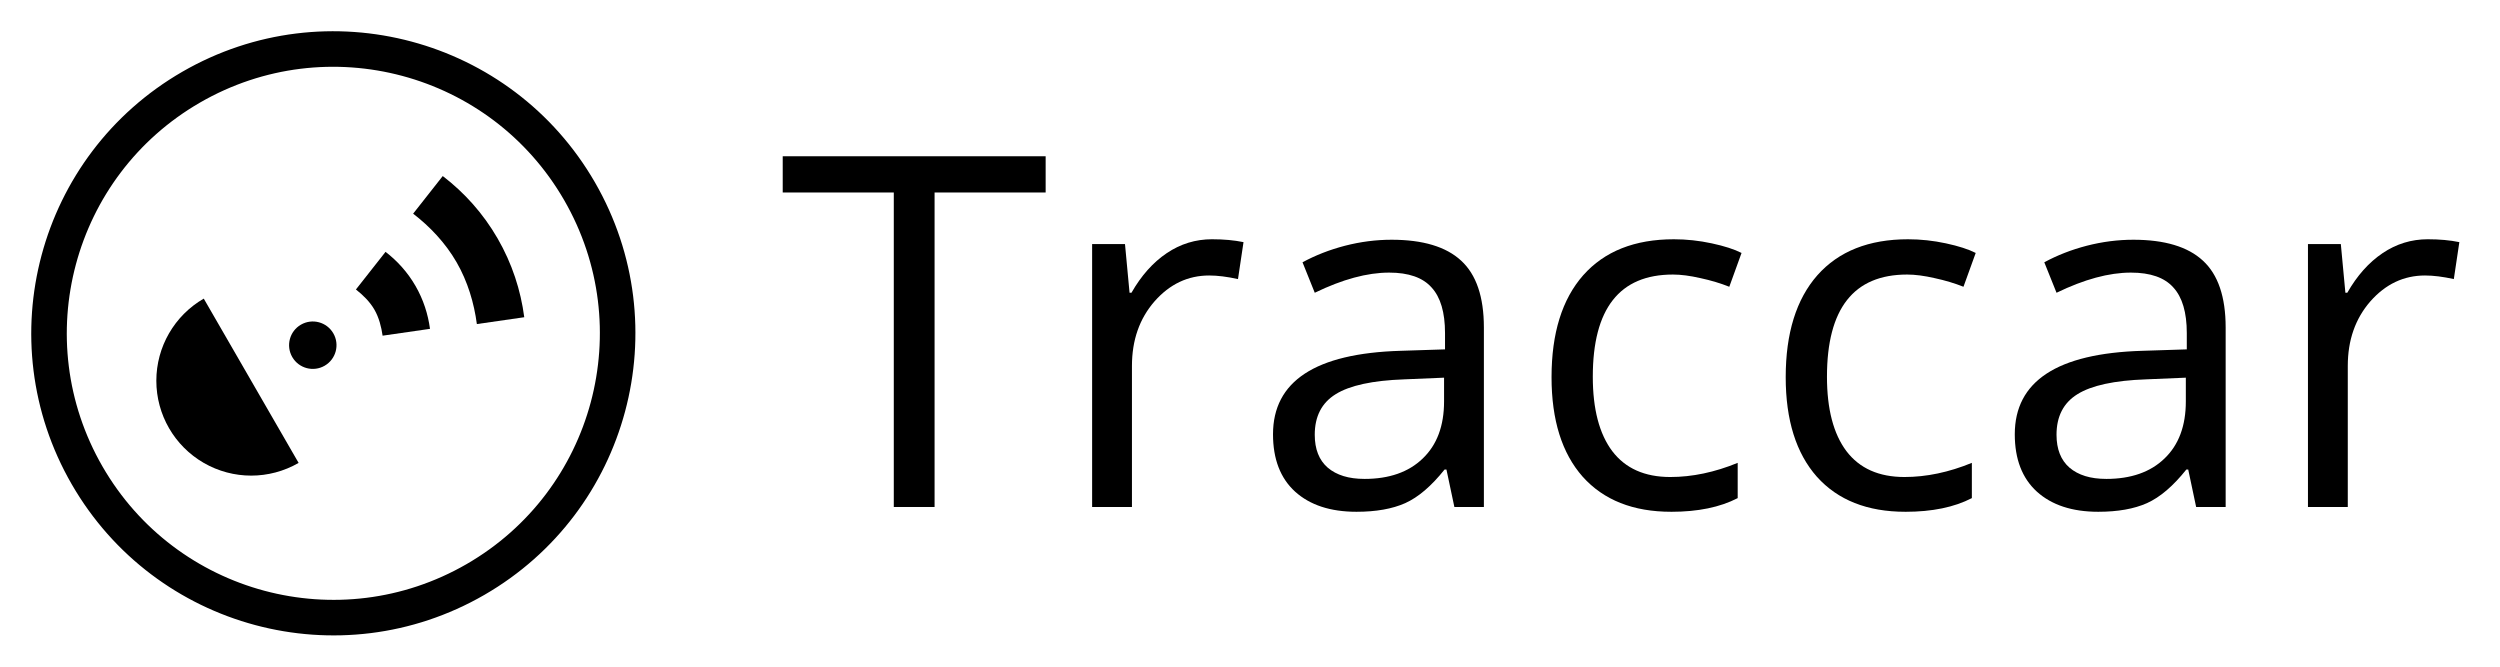
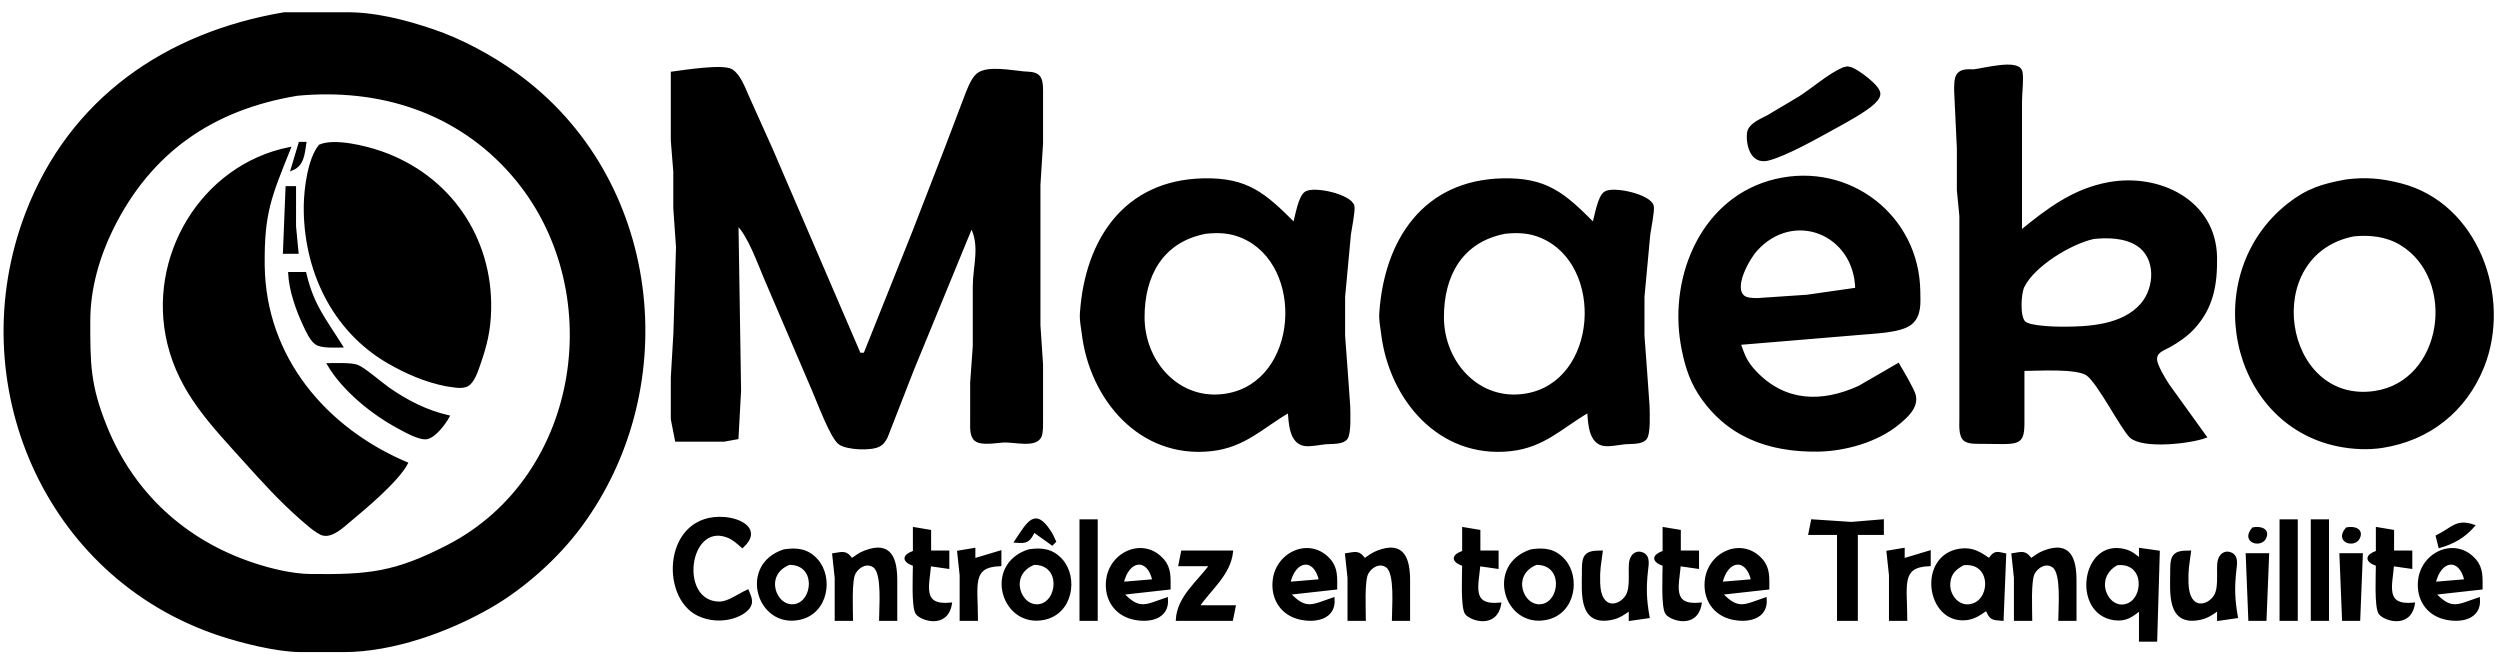
- <svg xmlns="http://www.w3.org/2000/svg" width="240" height="64" viewBox="0 0 240 64">
-   <g id="img">
-     <rect id="rect3778" height="64" width="240" y="0" x="0" fill="none" />
-     <g id="g4194">
-       <g id="g4145" fill="currentColor">
-         <circle id="path2993" stroke-width="1.326" transform="rotate(-30)" cy="43.713" cx="9.436" r="2.276" />
-         <path id="path3004" stroke-width="1.01" d="m37.012 24.177-2.843 3.613c0.663 0.522 1.325 1.158 1.773 1.933 0.448 0.776 0.667 1.667 0.788 2.502l4.55-0.656c-0.193-1.42-0.633-2.804-1.394-4.123s-1.74-2.391-2.874-3.27z" />
-         <path id="path3014" stroke-width="1.01" d="m42.504 16.9-2.843 3.613c1.607 1.236 3.091 2.793 4.168 4.658s1.683 3.929 1.95 5.939l4.55-0.656c-0.34-2.595-1.167-5.151-2.557-7.559-1.39-2.408-3.19-4.402-5.268-5.994z" />
-         <path id="path3036" stroke-width="3.62" d="m28.667 44.439a9.106 9.106 0 0 1 -9.106 0 9.106 9.106 0 0 1 -4.553 -7.886 9.106 9.106 0 0 1 4.553 -7.886l4.553 7.886z" />
-         <path id="path3038-8" stroke-width="1.01" d="m17.502 6.889c-13.868 8.007-18.619 25.74-10.612 39.608 8.006 13.868 25.739 18.619 39.608 10.613 13.868-8.007 18.619-25.74 10.613-39.609-8.007-13.868-25.74-18.62-39.609-10.612zm1.706 2.954c12.237-7.065 27.884-2.872 34.948 9.364 7.065 12.237 2.873 27.884-9.364 34.948-12.237 7.065-27.884 2.873-34.948-9.364-7.065-12.237-2.873-27.884 9.364-34.948z" />
-       </g>
-     </g>
-     <g id="logotext" aria-label="Traccar" fill="currentColor">
-       <path id="path4172" d="m89.719 48.671h-3.915v-30.192h-10.663v-3.478h25.241v3.478h-10.663v30.192z" />
-       <path id="path4174" d="m116.36 22.969q1.681 0 3.017 0.276l-0.53 3.547q-1.566-0.345-2.764-0.345-3.063 0-5.251 2.487-2.165 2.487-2.165 6.195v13.541h-3.823v-25.241h3.155l0.438 4.675h0.184q1.405-2.464 3.385-3.8t4.353-1.336z" />
-       <path id="path4176" d="m139.62 48.671-0.76-3.593h-0.184q-1.888 2.372-3.777 3.224-1.865 0.829-4.675 0.829-3.754 0-5.896-1.935-2.119-1.935-2.119-5.504 0-7.646 12.229-8.014l4.284-0.138v-1.566q0-2.971-1.29-4.376-1.267-1.428-4.076-1.428-3.155 0-7.139 1.935l-1.175-2.925q1.865-1.013 4.076-1.589 2.234-0.576 4.468-0.576 4.514 0 6.679 2.004 2.188 2.004 2.188 6.425v17.226h-2.833zm-8.636-2.695q3.57 0 5.596-1.958 2.05-1.958 2.05-5.481v-2.28l-3.823 0.161q-4.56 0.161-6.587 1.428-2.004 1.244-2.004 3.892 0 2.073 1.244 3.155 1.267 1.082 3.524 1.082z" />
-       <path id="path4178" d="m160.44 49.131q-5.481 0-8.498-3.362-2.994-3.385-2.994-9.557 0-6.333 3.04-9.788 3.063-3.454 8.705-3.454 1.819 0 3.639 0.392t2.856 0.921l-1.175 3.247q-1.267-0.507-2.764-0.829-1.497-0.345-2.648-0.345-7.692 0-7.692 9.811 0 4.652 1.865 7.139 1.888 2.487 5.573 2.487 3.155 0 6.471-1.359v3.385q-2.533 1.313-6.379 1.313z" />
-       <path id="path4180" d="m182.92 49.131q-5.481 0-8.498-3.362-2.994-3.385-2.994-9.557 0-6.333 3.04-9.788 3.063-3.454 8.705-3.454 1.819 0 3.639 0.392t2.856 0.921l-1.175 3.247q-1.267-0.507-2.764-0.829-1.497-0.345-2.648-0.345-7.692 0-7.692 9.811 0 4.652 1.865 7.139 1.888 2.487 5.573 2.487 3.155 0 6.471-1.359v3.385q-2.533 1.313-6.379 1.313z" />
-       <path id="path4182" d="m210.83 48.671-0.76-3.593h-0.184q-1.888 2.372-3.777 3.224-1.865 0.829-4.675 0.829-3.754 0-5.896-1.935-2.119-1.935-2.119-5.504 0-7.646 12.229-8.014l4.284-0.138v-1.566q0-2.971-1.29-4.376-1.267-1.428-4.076-1.428-3.155 0-7.139 1.935l-1.175-2.925q1.865-1.013 4.076-1.589 2.234-0.576 4.468-0.576 4.514 0 6.679 2.004 2.188 2.004 2.188 6.425v17.226h-2.833zm-8.636-2.695q3.57 0 5.596-1.958 2.05-1.958 2.05-5.481v-2.28l-3.823 0.161q-4.56 0.161-6.587 1.428-2.004 1.244-2.004 3.892 0 2.073 1.244 3.155 1.267 1.082 3.523 1.082z" />
-       <path id="path4184" d="m233.08 22.969q1.681 0 3.017 0.276l-0.53 3.547q-1.566-0.345-2.764-0.345-3.063 0-5.251 2.487-2.165 2.487-2.165 6.195v13.541h-3.823v-25.241h3.155l0.438 4.675h0.184q1.405-2.464 3.385-3.8t4.353-1.336z" />
-     </g>
-   </g>
+ <svg xmlns="http://www.w3.org/2000/svg" width="3.2in" height="0.853in" viewBox="0 0 960 256">
+   <path id="Sélection" fill="currentColor" stroke="currentColor" stroke-width="1" d="M 109.00,5.21            C 109.00,5.21 132.00,5.21 132.00,5.21              143.55,5.02 155.10,8.00 166.00,11.67              176.98,15.36 188.60,21.67 198.00,28.43              253.31,68.22 262.63,148.09 222.84,202.00              213.94,214.07 201.02,225.64 188.00,233.13              171.96,242.35 150.67,249.97 132.00,250.00              132.00,250.00 115.00,250.00 115.00,250.00              105.94,249.89 92.66,246.56 84.00,243.67              16.99,221.33 -14.69,146.73 10.06,82.00              26.86,38.08 63.76,12.83 109.00,5.21 Z            M 708.00,26.32            C 709.32,26.22 708.86,25.70 711.00,26.32              713.53,27.32 721.71,33.15 721.66,36.00              721.64,37.37 720.65,38.43 719.76,39.33              716.61,42.50 708.15,47.02 704.00,49.30              697.79,52.72 685.60,59.60 679.02,61.20              671.32,63.07 670.80,52.40 671.64,50.21              672.68,47.48 676.58,46.01 679.00,44.69              679.00,44.69 691.00,37.56 691.00,37.56              696.38,34.14 702.49,28.69 708.00,26.32 Z            M 777.00,142.00            C 777.00,142.00 777.00,163.00 777.00,163.00              776.84,171.15 774.86,170.09 761.00,170.00              759.18,169.99 756.08,170.15 754.60,168.98              752.62,167.41 753.00,163.30 753.00,161.00              753.00,161.00 753.00,83.00 753.00,83.00              753.00,83.00 752.04,73.00 752.04,73.00              752.04,73.00 752.04,57.00 752.04,57.00              752.04,57.00 751.00,35.00 751.00,35.00              751.01,33.18 750.85,30.08 752.02,28.60              753.39,26.86 756.03,27.09 758.00,27.13              761.84,26.73 774.41,23.26 776.07,27.13              776.94,28.90 776.01,36.46 776.07,39.00              776.07,39.00 776.07,89.00 776.07,89.00              786.41,80.55 796.39,72.91 810.00,70.46              829.38,66.97 850.74,77.34 851.00,99.00              851.12,109.19 849.69,117.95 842.53,125.83              839.92,128.71 836.40,131.16 833.00,133.02              830.79,134.24 827.83,135.04 827.95,138.11              828.04,140.49 831.37,145.94 832.75,148.00              832.75,148.00 847.00,167.79 847.00,167.79              840.97,169.99 823.24,171.99 818.38,167.79              814.83,164.35 806.07,146.99 801.68,143.85              797.63,140.96 782.51,142.00 777.00,142.00 Z            M 258.00,28.00            C 262.50,27.41 277.41,25.03 280.79,27.02              283.71,28.74 285.69,33.95 287.00,37.00              287.00,37.00 296.00,57.00 296.00,57.00              296.00,57.00 330.00,136.00 330.00,136.00              330.00,136.00 332.00,136.00 332.00,136.00              332.00,136.00 350.80,89.00 350.80,89.00              350.80,89.00 363.20,57.00 363.20,57.00              363.20,57.00 370.42,38.00 370.42,38.00              371.47,35.25 373.13,30.44 375.39,28.60              379.08,25.59 388.48,27.52 393.00,27.92              394.96,28.09 397.62,27.88 398.98,29.60              400.23,31.19 400.00,35.01 400.00,37.00              400.00,37.00 400.00,55.00 400.00,55.00              400.00,55.00 399.00,71.00 399.00,71.00              399.00,71.00 399.00,99.00 399.00,99.00              399.00,99.00 399.00,125.00 399.00,125.00              399.00,125.00 400.00,140.00 400.00,140.00              400.00,140.00 400.00,161.00 400.00,161.00              400.00,162.71 400.13,166.21 399.40,167.69              397.45,171.66 389.56,169.22 385.00,169.51              382.31,169.68 376.84,170.75 374.60,168.98              372.74,167.51 373.02,164.13 373.00,162.00              373.00,162.00 373.00,147.00 373.00,147.00              373.00,147.00 374.00,133.00 374.00,133.00              374.00,133.00 374.00,110.00 374.00,110.00              374.04,102.02 376.89,94.39 373.00,87.00              373.00,87.00 350.40,142.00 350.40,142.00              350.40,142.00 340.29,167.94 340.29,167.94              339.59,169.21 339.00,170.19 337.73,170.98              334.78,172.81 325.04,172.38 322.27,170.26              319.19,167.90 314.12,154.27 312.28,150.00              312.28,150.00 293.85,107.00 293.85,107.00              291.28,101.01 287.51,90.24 283.00,86.00              283.00,86.00 284.00,150.00 284.00,150.00              284.00,150.00 283.01,168.25 283.01,168.25              283.01,168.25 278.00,169.16 278.00,169.16              278.00,169.16 266.00,169.16 266.00,169.16              266.00,169.16 259.60,169.16 259.60,169.16              259.60,169.16 258.00,161.00 258.00,161.00              258.00,161.00 258.00,145.00 258.00,145.00              258.00,145.00 259.00,128.00 259.00,128.00              259.00,128.00 260.00,95.00 260.00,95.00              260.00,95.00 258.96,80.00 258.96,80.00              258.96,80.00 258.96,66.00 258.96,66.00              258.96,66.00 258.00,54.00 258.00,54.00              258.00,54.00 258.00,28.00 258.00,28.00 Z            M 114.00,36.29            C 81.50,41.66 57.45,58.10 42.76,88.00              37.48,98.74 34.02,111.00 34.00,123.00              33.97,139.68 33.96,147.97 40.45,164.00              50.86,189.71 70.79,207.94 97.00,216.67              103.69,218.90 111.94,220.91 119.00,221.00              141.40,221.26 151.57,220.31 172.00,209.74              223.98,182.85 234.24,110.16 196.71,67.00              175.52,42.63 145.49,33.30 114.00,36.29 Z            M 115.00,55.00            C 115.00,55.00 117.00,55.00 117.00,55.00              116.37,59.08 116.16,63.32 112.00,65.00              112.00,65.00 115.00,55.00 115.00,55.00 Z            M 122.70,55.99            C 128.43,53.55 140.19,56.49 146.00,58.50              172.25,67.57 188.62,91.24 187.99,119.00              187.80,126.99 186.42,132.55 183.83,140.00              183.01,142.35 181.64,146.62 179.45,147.85              177.46,149.19 173.24,148.16 171.00,147.85              163.20,146.28 155.84,143.09 149.00,139.13              127.48,126.67 116.72,103.21 117.00,79.00              117.08,72.54 118.55,60.97 122.70,55.99 Z            M 156.00,178.00            C 152.38,184.73 140.22,194.92 134.00,200.08              131.49,202.16 127.54,206.04 124.00,205.26              121.64,204.74 116.96,200.44 115.00,198.72              107.41,192.04 100.58,184.50 93.83,177.00              81.29,163.06 69.18,150.79 64.60,132.00              56.54,98.96 77.25,63.81 111.00,57.00              103.64,75.40 100.77,81.59 101.00,102.00              101.42,137.22 124.61,164.69 156.00,178.00 Z            M 729.00,140.00            C 730.41,142.44 734.81,149.73 735.30,152.00              736.27,156.53 732.14,160.07 729.00,162.67              720.86,169.43 708.47,172.87 698.00,173.00              679.27,173.21 663.11,167.39 652.55,151.00              648.89,145.32 647.03,138.60 645.92,132.00              641.49,105.70 654.13,75.79 682.00,69.24              710.14,62.61 736.67,83.09 737.00,112.00              737.05,116.37 737.56,121.24 733.77,124.30              729.86,127.47 719.15,127.65 714.00,128.17              714.00,128.17 679.00,131.09 679.00,131.09              679.00,131.09 668.00,132.00 668.00,132.00              669.66,136.74 670.52,139.18 674.10,142.96              685.44,154.93 699.74,155.17 714.00,148.69              714.00,148.69 729.00,140.00 729.00,140.00 Z            M 495.00,158.00            C 484.70,163.92 478.01,171.43 465.00,172.83              437.76,175.75 418.86,153.17 415.85,128.00              415.48,124.95 414.96,123.17 415.18,120.00              417.15,92.30 431.92,69.70 462.00,69.01              478.94,68.63 485.59,74.59 497.00,86.00              497.86,83.02 499.00,75.62 501.43,74.04              504.62,71.96 518.75,75.12 519.62,79.22              519.98,80.94 518.59,87.81 518.27,90.00              518.27,90.00 516.04,114.00 516.04,114.00              516.04,114.00 516.04,129.00 516.04,129.00              516.04,129.00 517.00,142.00 517.00,142.00              517.00,142.00 518.00,156.00 518.00,156.00              518.03,158.62 518.45,166.54 516.98,168.40              515.41,170.38 511.34,169.94 509.00,170.17              506.63,170.40 503.35,171.16 501.05,170.84              495.52,170.06 495.36,162.41 495.00,158.00 Z            M 610.00,158.00            C 599.70,163.92 593.01,171.43 580.00,172.83              552.76,175.75 533.86,153.17 530.85,128.00              530.48,124.95 529.96,123.17 530.18,120.00              532.15,92.30 546.92,69.70 577.00,69.01              593.94,68.63 600.59,74.59 612.00,86.00              612.86,83.02 614.00,75.62 616.43,74.04              619.62,71.96 633.75,75.12 634.62,79.22              634.98,80.94 633.59,87.81 633.27,90.00              633.27,90.00 631.04,114.00 631.04,114.00              631.04,114.00 631.04,129.00 631.04,129.00              631.04,129.00 632.00,142.00 632.00,142.00              632.00,142.00 633.00,156.00 633.00,156.00              633.03,158.62 633.45,166.54 631.98,168.40              630.41,170.38 626.34,169.94 624.00,170.17              621.63,170.40 618.35,171.16 616.05,170.84              610.52,170.06 610.36,162.41 610.00,158.00 Z            M 901.00,69.44            C 908.66,68.46 914.54,69.00 922.00,70.90              951.43,78.39 964.32,114.33 953.55,141.00              946.74,157.86 932.79,168.78 915.00,171.56              909.45,172.43 903.48,172.11 898.00,171.00              856.29,162.49 844.81,105.39 879.00,78.52              886.26,72.81 892.14,71.07 901.00,69.44 Z            M 110.00,72.00            C 110.00,72.00 113.04,72.00 113.04,72.00              113.04,72.00 113.04,87.00 113.04,87.00              113.04,87.00 114.00,97.00 114.00,97.00              114.00,97.00 109.00,97.00 109.00,97.00              109.00,97.00 110.00,72.00 110.00,72.00 Z            M 713.00,111.00            C 712.51,89.53 688.77,80.00 674.33,96.09              671.53,99.21 665.07,110.38 669.60,113.98              670.93,115.03 673.38,114.97 675.00,115.00              675.00,115.00 694.00,113.72 694.00,113.72              694.00,113.72 713.00,111.00 713.00,111.00 Z            M 463.00,89.30            C 446.09,92.51 438.93,105.90 439.00,122.00              439.08,139.36 452.81,154.71 471.00,151.68              499.24,146.97 501.95,101.54 477.00,90.95              472.28,88.95 468.01,88.80 463.00,89.30 Z            M 578.00,89.30            C 561.09,92.51 553.93,105.90 554.00,122.00              554.08,139.36 567.81,154.71 586.00,151.68              614.24,146.97 616.95,101.54 592.00,90.95              587.28,88.95 583.01,88.80 578.00,89.30 Z            M 904.00,90.30            C 867.19,97.50 876.32,155.84 912.00,150.70              938.86,146.83 944.38,106.99 922.00,93.61              916.57,90.37 910.16,89.69 904.00,90.30 Z            M 804.00,91.32            C 795.08,93.32 781.11,101.83 777.02,110.00              775.71,112.62 775.13,121.99 777.60,123.98              779.76,125.73 789.03,126.00 792.00,126.00              802.17,126.02 815.40,125.32 822.61,116.90              828.07,110.51 828.60,98.95 820.96,94.00              816.14,90.89 809.51,90.72 804.00,91.32 Z            M 111.00,105.00            C 111.00,105.00 117.00,105.00 117.00,105.00              119.79,117.21 124.66,122.87 131.00,133.00              128.40,133.00 123.54,133.35 121.39,131.98              119.36,130.69 117.80,127.15 116.78,125.00              113.99,119.08 111.32,111.54 111.00,105.00 Z            M 126.00,140.00            C 128.74,140.00 134.66,139.75 137.00,140.60              139.59,141.54 146.00,147.18 149.00,149.28              155.99,154.17 163.65,158.09 172.00,160.00              170.56,162.63 166.95,167.49 163.91,168.19              161.15,168.83 155.52,165.56 153.00,164.22              143.08,158.95 131.68,149.73 126.00,140.00 Z            M 287.00,227.00            C 287.59,228.50 288.49,230.13 288.13,231.82              287.23,236.11 276.92,240.41 268.01,236.08              253.61,229.09 255.34,197.44 278.00,199.10              284.49,199.57 292.01,203.52 285.00,210.00              283.08,208.35 281.47,206.77 279.00,205.91              263.88,200.59 260.04,231.29 276.00,231.60              279.63,231.67 283.56,228.52 287.00,227.00 Z            M 390.00,208.00            C 395.10,200.30 397.45,195.83 402.91,204.02              403.86,205.43 404.32,206.48 405.00,208.00              405.00,208.00 404.00,209.00 404.00,209.00              404.00,209.00 397.00,204.00 397.00,204.00              394.99,207.87 394.38,208.36 390.00,208.00 Z            M 415.00,200.00            C 415.00,200.00 421.00,200.00 421.00,200.00              421.00,200.00 421.00,238.00 421.00,238.00              421.00,238.00 415.00,238.00 415.00,238.00              415.00,238.00 415.00,200.00 415.00,200.00 Z            M 696.00,200.00            C 696.00,200.00 711.00,200.99 711.00,200.99              711.00,200.99 723.00,200.00 723.00,200.00              723.00,200.00 723.00,205.00 723.00,205.00              723.00,205.00 713.00,205.00 713.00,205.00              713.00,205.00 713.00,238.00 713.00,238.00              713.00,238.00 706.00,238.00 706.00,238.00              706.00,238.00 706.00,205.00 706.00,205.00              706.00,205.00 695.00,205.00 695.00,205.00              695.00,205.00 696.00,200.00 696.00,200.00 Z            M 876.00,200.00            C 876.00,200.00 882.00,200.00 882.00,200.00              882.00,200.00 882.00,238.00 882.00,238.00              882.00,238.00 876.00,238.00 876.00,238.00              876.00,238.00 876.00,200.00 876.00,200.00 Z            M 888.00,200.00            C 888.00,200.00 894.00,200.00 894.00,200.00              894.00,200.00 894.00,238.00 894.00,238.00              894.00,238.00 888.00,238.00 888.00,238.00              888.00,238.00 888.00,200.00 888.00,200.00 Z            M 936.00,206.00            C 942.06,203.03 943.43,199.74 950.00,202.00              946.38,206.14 942.25,208.47 937.00,210.00              937.00,210.00 936.00,206.00 936.00,206.00 Z            M 865.33,203.08            C 867.81,202.52 871.51,203.33 869.83,206.70              868.19,209.99 861.05,208.04 865.33,203.08 Z            M 901.33,203.08            C 903.81,202.52 907.51,203.33 905.83,206.70              904.19,209.99 897.05,208.04 901.33,203.08 Z            M 351.00,203.00            C 351.00,203.00 357.00,204.00 357.00,204.00              357.00,204.00 357.00,212.00 357.00,212.00              357.00,212.00 364.00,212.00 364.00,212.00              364.00,212.00 364.00,218.00 364.00,218.00              364.00,218.00 357.00,217.00 357.00,217.00              356.35,225.01 353.42,233.13 365.00,232.00              363.45,241.23 353.65,237.94 352.02,235.57              350.36,233.16 351.00,220.57 351.00,217.00              346.70,215.49 346.70,213.51 351.00,212.00              351.00,212.00 351.00,203.00 351.00,203.00 Z            M 562.00,203.00            C 562.00,203.00 568.00,204.00 568.00,204.00              568.00,204.00 568.00,212.00 568.00,212.00              568.00,212.00 575.00,212.00 575.00,212.00              575.00,212.00 575.00,218.00 575.00,218.00              575.00,218.00 568.00,217.00 568.00,217.00              567.35,225.01 564.42,233.13 576.00,232.00              574.45,241.23 564.65,237.94 563.02,235.57              561.36,233.16 562.00,220.57 562.00,217.00              557.70,215.49 557.70,213.51 562.00,212.00              562.00,212.00 562.00,203.00 562.00,203.00 Z            M 639.00,203.00            C 639.00,203.00 645.00,204.00 645.00,204.00              645.00,204.00 645.00,212.00 645.00,212.00              645.00,212.00 652.00,212.00 652.00,212.00              652.00,212.00 652.00,218.00 652.00,218.00              652.00,218.00 645.00,217.00 645.00,217.00              644.35,225.01 641.42,233.13 653.00,232.00              651.45,241.23 641.65,237.94 640.02,235.57              638.36,233.16 639.00,220.57 639.00,217.00              634.70,215.49 634.70,213.51 639.00,212.00              639.00,212.00 639.00,203.00 639.00,203.00 Z            M 913.00,203.00            C 913.00,203.00 919.00,204.00 919.00,204.00              919.00,204.00 919.00,212.00 919.00,212.00              919.00,212.00 926.00,212.00 926.00,212.00              926.00,212.00 926.00,218.00 926.00,218.00              926.00,218.00 919.00,217.00 919.00,217.00              918.35,225.01 915.42,233.13 927.00,232.00              925.45,241.23 915.65,237.94 914.02,235.57              912.36,233.16 913.00,220.57 913.00,217.00              908.70,215.49 908.70,213.51 913.00,212.00              913.00,212.00 913.00,203.00 913.00,203.00 Z            M 301.00,211.53            C 305.95,210.76 310.03,211.22 313.58,215.21              319.45,221.80 317.60,235.30 307.00,237.60              291.02,241.08 283.81,217.09 301.00,211.53 Z            M 327.00,215.00            C 328.70,213.80 330.03,212.77 332.00,212.00              342.07,208.05 343.99,214.97 344.00,223.00              344.00,223.00 344.00,238.00 344.00,238.00              344.00,238.00 338.00,238.00 338.00,238.00              338.00,233.54 339.22,220.32 335.69,217.64              332.92,215.54 329.52,217.44 328.02,220.11              326.42,222.95 327.00,234.19 327.00,238.00              327.00,238.00 320.96,238.00 320.96,238.00              320.96,238.00 320.96,222.00 320.96,222.00              320.96,222.00 320.00,213.00 320.00,213.00              323.66,212.46 324.76,211.76 327.00,215.00 Z            M 368.00,212.00            C 368.00,212.00 374.00,211.00 374.00,211.00              374.00,211.00 374.00,215.00 374.00,215.00              374.00,215.00 384.00,212.00 384.00,212.00              384.00,212.00 384.00,217.00 384.00,217.00              372.45,217.40 375.00,224.71 375.00,238.00              375.00,238.00 368.96,238.00 368.96,238.00              368.96,238.00 368.96,221.00 368.96,221.00              368.96,221.00 368.00,212.00 368.00,212.00 Z            M 395.00,211.53            C 399.95,210.76 404.03,211.22 407.58,215.21              413.45,221.80 411.60,235.30 401.00,237.60              385.02,241.08 377.81,217.09 395.00,211.53 Z            M 448.00,230.00            C 448.63,237.58 440.97,238.91 435.00,237.47              428.13,235.81 424.46,229.91 425.20,223.00              426.35,212.28 439.15,206.62 446.57,215.21              449.34,218.42 448.99,222.06 449.00,226.00              449.00,226.00 431.00,228.00 431.00,228.00              437.58,235.04 440.13,232.62 448.00,230.00 Z            M 512.00,230.00            C 512.63,237.58 504.97,238.91 499.00,237.47              492.13,235.81 488.46,229.91 489.20,223.00              490.35,212.28 503.15,206.62 510.57,215.21              513.34,218.42 512.99,222.06 513.00,226.00              513.00,226.00 495.00,228.00 495.00,228.00              501.58,235.04 504.13,232.62 512.00,230.00 Z            M 524.00,215.00            C 525.70,213.80 527.03,212.77 529.00,212.00              539.07,208.05 540.99,214.97 541.00,223.00              541.00,223.00 541.00,238.00 541.00,238.00              541.00,238.00 535.00,238.00 535.00,238.00              535.00,233.54 536.22,220.32 532.69,217.64              529.92,215.54 526.52,217.44 525.02,220.11              523.42,222.95 524.00,234.19 524.00,238.00              524.00,238.00 517.96,238.00 517.96,238.00              517.96,238.00 517.96,222.00 517.96,222.00              517.96,222.00 517.00,213.00 517.00,213.00              520.66,212.46 521.76,211.76 524.00,215.00 Z            M 588.00,211.53            C 592.95,210.76 597.03,211.22 600.58,215.21              606.45,221.80 604.60,235.30 594.00,237.60              578.02,241.08 570.81,217.09 588.00,211.53 Z            M 678.00,230.00            C 678.63,237.58 670.97,238.91 665.00,237.47              658.13,235.81 654.46,229.91 655.20,223.00              656.35,212.28 669.15,206.62 676.57,215.21              679.34,218.42 678.99,222.06 679.00,226.00              679.00,226.00 661.00,228.00 661.00,228.00              667.58,235.04 670.13,232.62 678.00,230.00 Z            M 725.00,212.00            C 725.00,212.00 731.00,211.00 731.00,211.00              731.00,211.00 731.00,215.00 731.00,215.00              731.00,215.00 741.00,212.00 741.00,212.00              741.00,212.00 741.00,217.00 741.00,217.00              729.45,217.40 732.00,224.71 732.00,238.00              732.00,238.00 725.96,238.00 725.96,238.00              725.96,238.00 725.96,221.00 725.96,221.00              725.96,221.00 725.00,212.00 725.00,212.00 Z            M 763.00,234.00            C 760.44,235.81 758.25,237.43 755.00,237.75              740.05,239.23 736.74,213.31 753.00,211.23              757.56,210.64 760.46,212.50 764.00,215.00              766.04,212.00 766.55,212.27 770.00,213.00              770.00,213.00 769.00,238.00 769.00,238.00              765.05,237.69 764.51,237.77 763.00,234.00 Z            M 780.00,215.00            C 781.70,213.80 783.03,212.77 785.00,212.00              795.07,208.05 796.99,214.97 797.00,223.00              797.00,223.00 797.00,238.00 797.00,238.00              797.00,238.00 791.00,238.00 791.00,238.00              791.00,233.54 792.22,220.32 788.69,217.64              785.92,215.54 782.52,217.44 781.02,220.11              779.42,222.95 780.00,234.19 780.00,238.00              780.00,238.00 773.96,238.00 773.96,238.00              773.96,238.00 773.96,222.00 773.96,222.00              773.96,222.00 773.00,213.00 773.00,213.00              776.66,212.46 777.76,211.76 780.00,215.00 Z            M 822.00,234.00            C 818.73,236.57 816.43,238.38 812.00,237.76              796.04,235.54 799.80,207.25 816.00,211.43              818.61,212.11 819.97,213.40 822.00,215.00              822.00,215.00 822.00,211.00 822.00,211.00              822.00,211.00 829.00,212.00 829.00,212.00              829.00,212.00 828.00,246.00 828.00,246.00              828.00,246.00 822.00,246.00 822.00,246.00              822.00,246.00 822.00,234.00 822.00,234.00 Z            M 952.00,230.00            C 952.63,237.58 944.97,238.91 939.00,237.47              932.13,235.81 928.46,229.91 929.20,223.00              930.35,212.28 943.15,206.62 950.57,215.21              953.34,218.42 952.99,222.06 953.00,226.00              953.00,226.00 935.00,228.00 935.00,228.00              941.58,235.04 944.13,232.62 952.00,230.00 Z            M 454.00,212.00            C 454.00,212.00 473.00,212.00 473.00,212.00              472.02,220.66 464.79,226.10 460.00,233.00              460.00,233.00 474.00,233.00 474.00,233.00              474.00,233.00 473.00,238.00 473.00,238.00              473.00,238.00 452.00,238.00 452.00,238.00              452.51,229.38 460.09,223.68 465.00,217.00              465.00,217.00 453.00,217.00 453.00,217.00              453.00,217.00 454.00,212.00 454.00,212.00 Z            M 626.00,234.00            C 623.65,235.66 621.90,236.99 619.00,237.61              606.70,240.23 607.95,227.84 608.00,220.00              608.01,218.18 607.85,215.08 609.02,213.60              610.40,211.86 613.02,212.07 615.00,212.00              614.34,217.02 613.86,218.70 614.02,224.00              614.34,235.10 622.18,233.37 624.83,228.81              626.91,225.22 625.41,218.19 626.31,215.15              626.91,213.14 628.57,211.80 630.70,212.66              633.32,213.70 632.67,216.84 632.42,219.00              631.66,225.69 631.82,230.39 633.00,237.00              633.00,237.00 626.00,238.00 626.00,238.00              626.00,238.00 626.00,234.00 626.00,234.00 Z            M 852.00,234.00            C 849.65,235.66 847.90,236.99 845.00,237.61              832.70,240.23 833.95,227.84 834.00,220.00              834.01,218.18 833.85,215.08 835.02,213.60              836.40,211.86 839.02,212.07 841.00,212.00              840.34,217.02 839.86,218.70 840.02,224.00              840.34,235.10 848.18,233.37 850.83,228.81              852.91,225.22 851.41,218.19 852.31,215.15              852.91,213.14 854.57,211.80 856.70,212.66              859.32,213.70 858.67,216.84 858.42,219.00              857.66,225.69 857.82,230.39 859.00,237.00              859.00,237.00 852.00,238.00 852.00,238.00              852.00,238.00 852.00,234.00 852.00,234.00 Z            M 863.00,213.00            C 863.00,213.00 871.00,213.00 871.00,213.00              871.00,213.00 870.00,238.00 870.00,238.00              870.00,238.00 864.00,238.00 864.00,238.00              864.00,238.00 863.00,213.00 863.00,213.00 Z            M 899.00,213.00            C 899.00,213.00 907.00,213.00 907.00,213.00              907.00,213.00 906.00,238.00 906.00,238.00              906.00,238.00 900.00,238.00 900.00,238.00              900.00,238.00 899.00,213.00 899.00,213.00 Z            M 303.02,216.49            C 292.60,220.55 297.46,233.65 305.00,232.58              312.68,231.49 314.07,216.43 303.02,216.49 Z            M 397.02,216.49            C 386.60,220.55 391.46,233.65 399.00,232.58              406.68,231.49 408.07,216.43 397.02,216.49 Z            M 443.00,223.00            C 440.92,213.47 433.00,214.65 431.00,224.00              431.00,224.00 443.00,223.00 443.00,223.00 Z            M 507.00,223.00            C 504.92,213.47 497.00,214.65 495.00,224.00              495.00,224.00 507.00,223.00 507.00,223.00 Z            M 590.02,216.49            C 579.60,220.55 584.46,233.65 592.00,232.58              599.68,231.49 601.07,216.43 590.02,216.49 Z            M 673.00,223.00            C 670.92,213.47 663.00,214.65 661.00,224.00              661.00,224.00 673.00,223.00 673.00,223.00 Z            M 754.02,216.64            C 750.87,218.35 748.83,220.13 748.52,224.00              748.12,229.14 752.61,234.21 757.96,232.24              765.23,229.58 764.97,215.45 754.02,216.64 Z            M 813.02,216.64            C 803.21,222.01 809.32,235.03 816.96,232.38              824.00,229.94 824.21,215.43 813.02,216.64 Z            M 947.00,223.00            C 944.92,213.47 937.00,214.65 935.00,224.00              935.00,224.00 947.00,223.00 947.00,223.00 Z" />
</svg>
